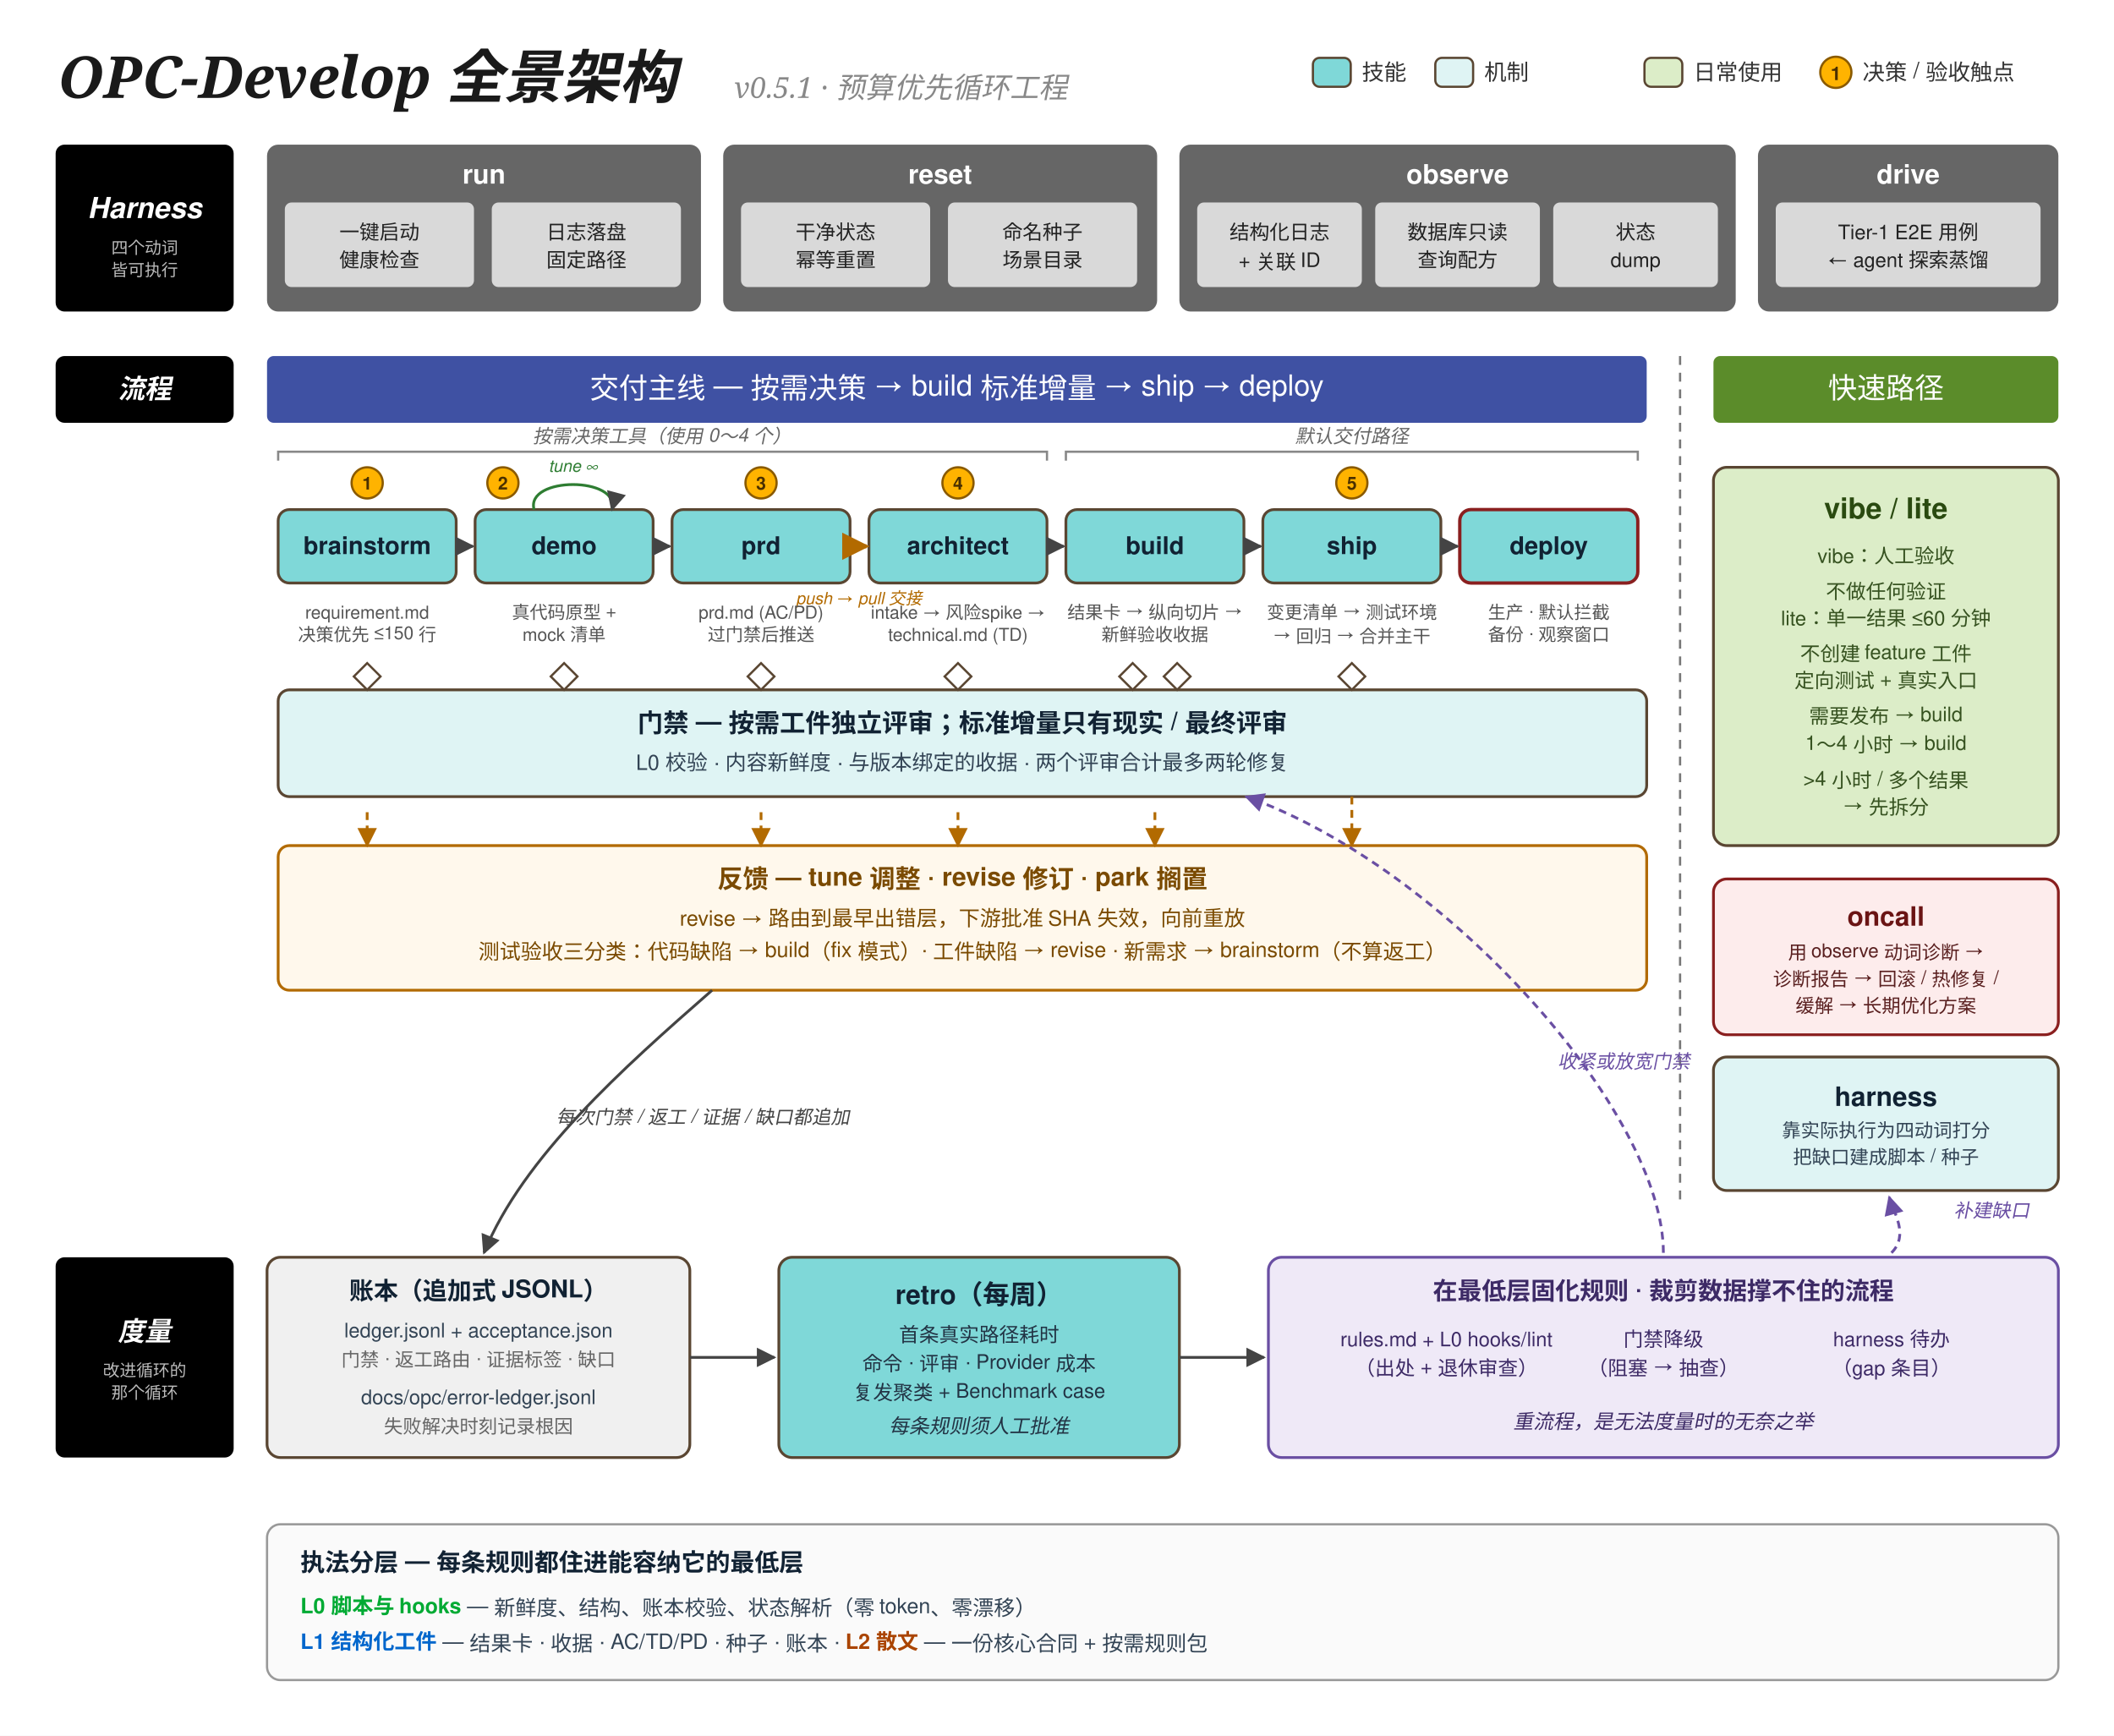
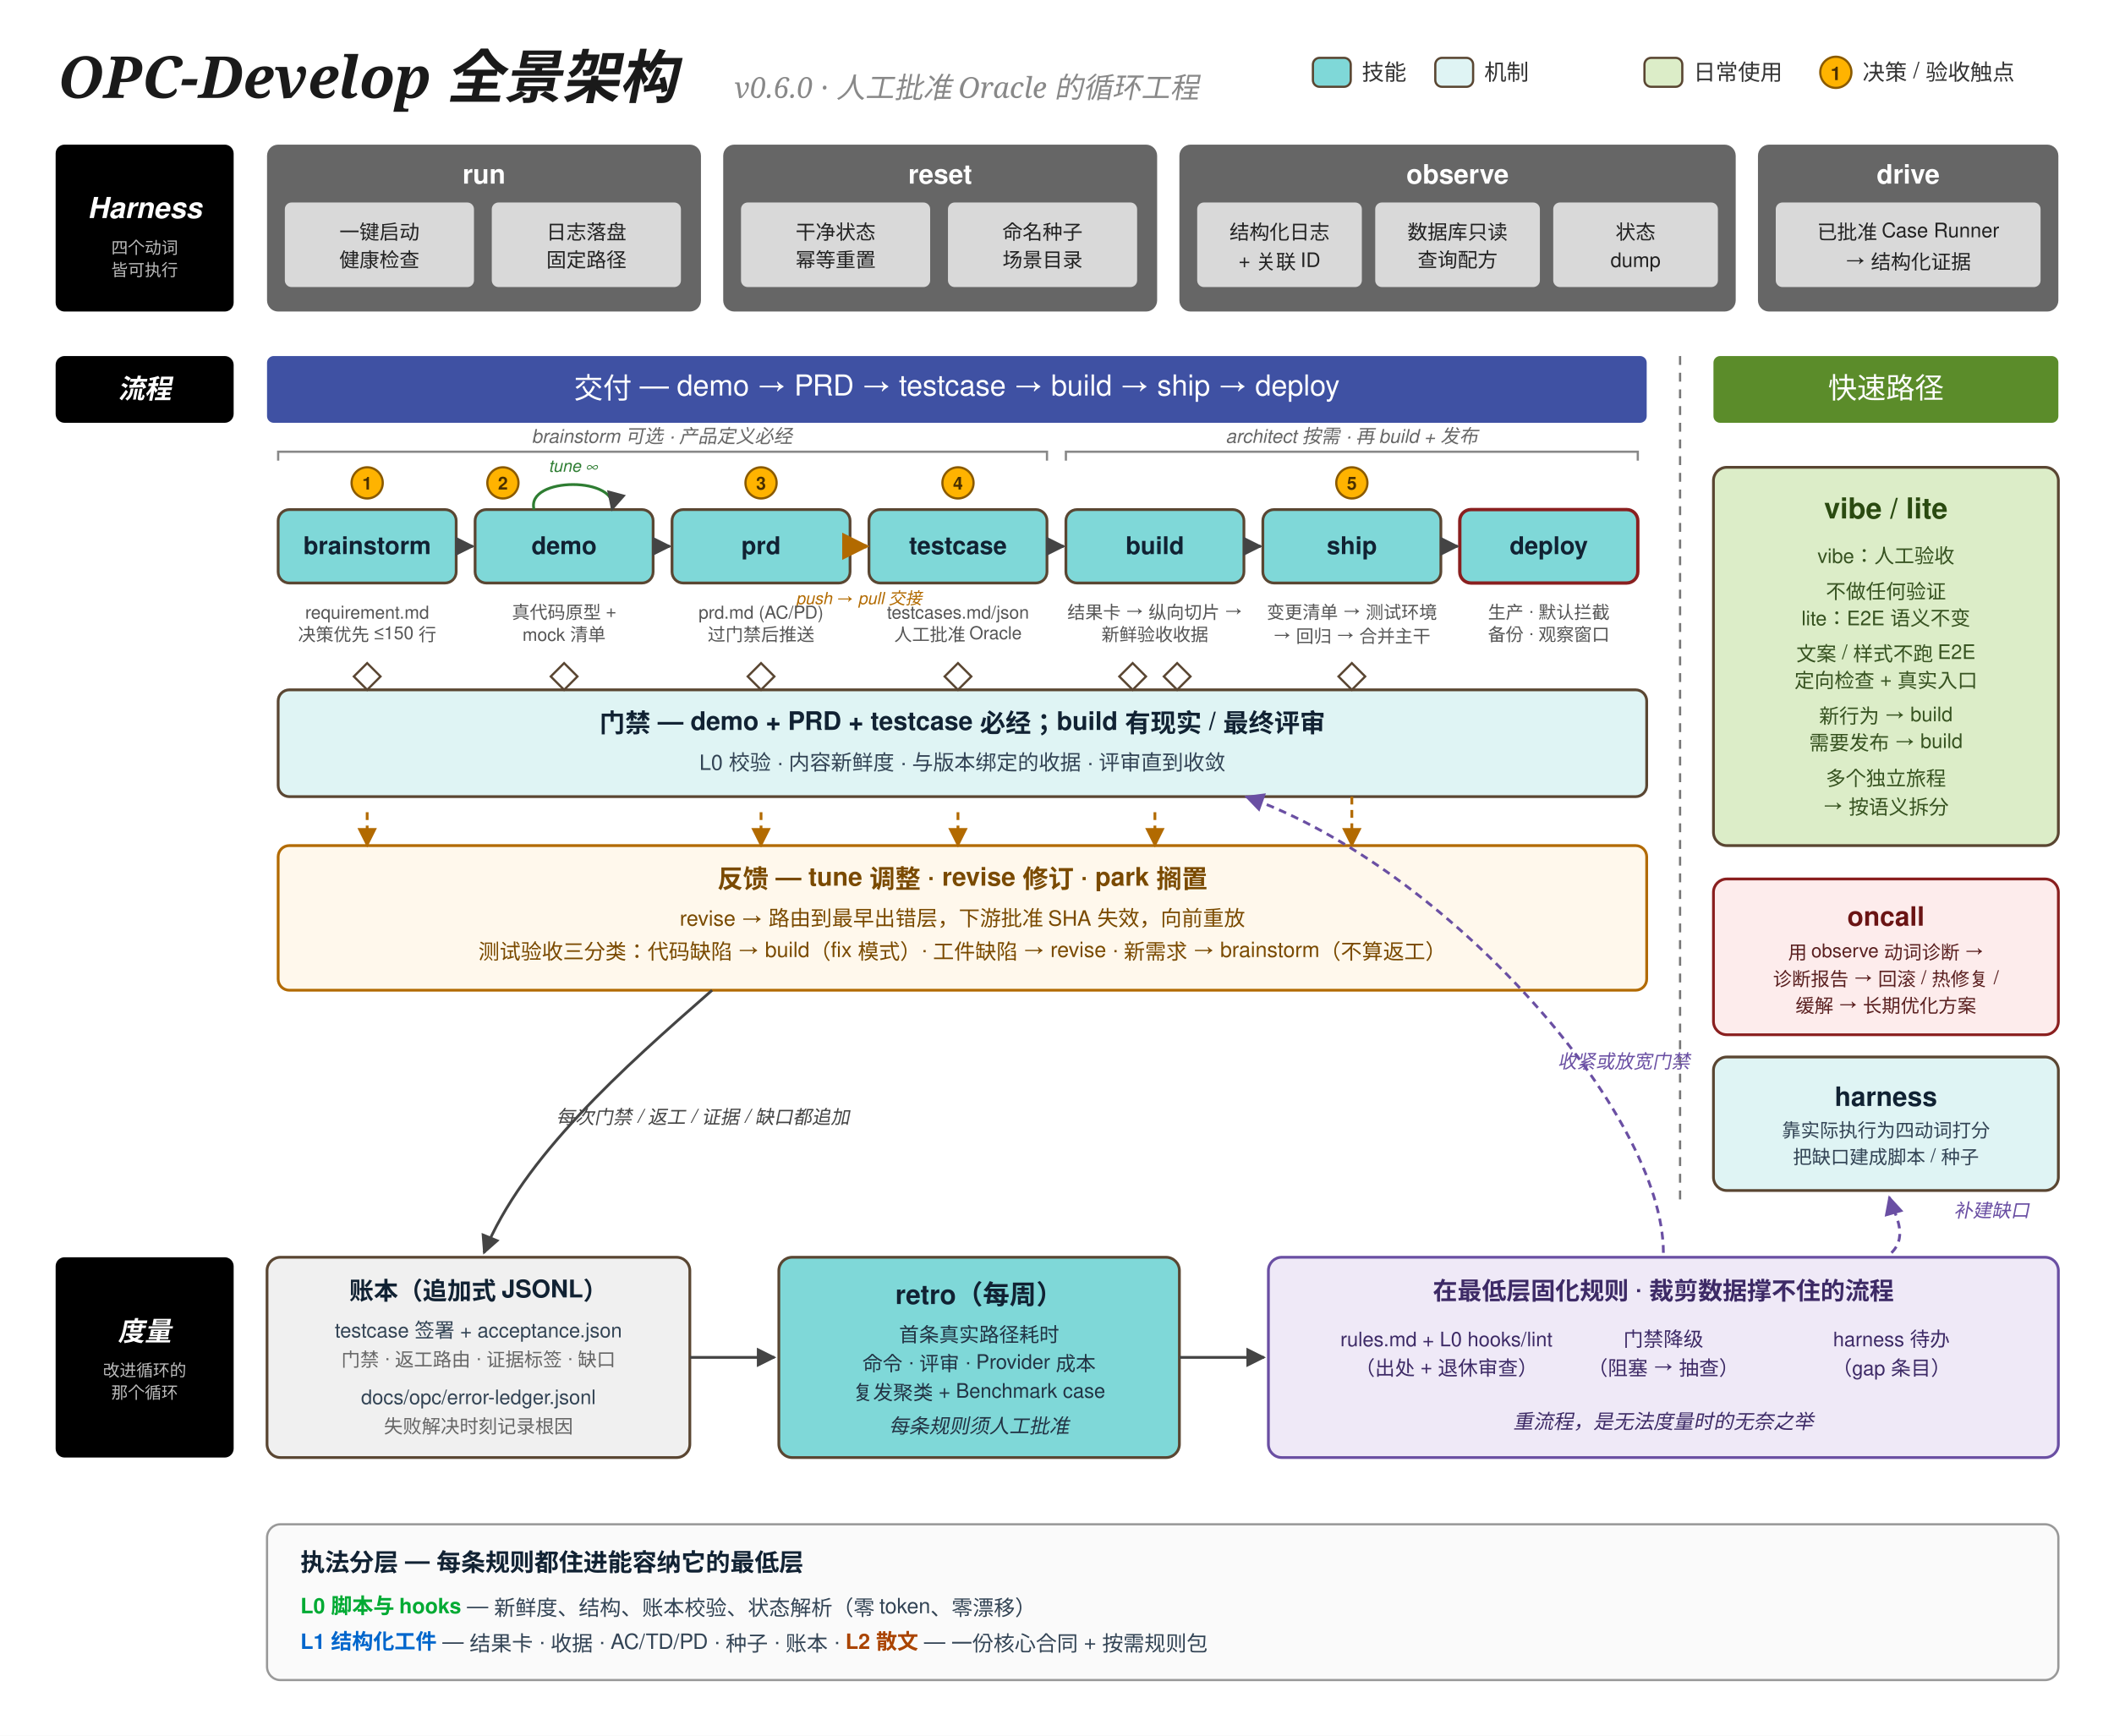
<svg xmlns="http://www.w3.org/2000/svg" width="1900" height="1560" viewBox="0 0 1900 1560" font-family="Helvetica, Arial, sans-serif">
  <defs>
    <marker id="arrow" viewBox="0 0 10 10" refX="9" refY="5" markerWidth="7" markerHeight="7" orient="auto-start-reverse">
      <path d="M 0 0 L 10 5 L 0 10 z" fill="#444" />
    </marker>
    <marker id="arrowAmber" viewBox="0 0 10 10" refX="9" refY="5" markerWidth="7" markerHeight="7" orient="auto-start-reverse">
      <path d="M 0 0 L 10 5 L 0 10 z" fill="#b26a00" />
    </marker>
    <marker id="arrowPurple" viewBox="0 0 10 10" refX="9" refY="5" markerWidth="7" markerHeight="7" orient="auto-start-reverse">
      <path d="M 0 0 L 10 5 L 0 10 z" fill="#6a4fa3" />
    </marker>
  </defs>
  <rect width="1900" height="1560" fill="#ffffff" />
  <text x="52" y="88" font-family="Georgia, serif" font-size="52" font-style="italic" font-weight="bold" fill="#1a1a1a">OPC-Develop 全景架构</text>
-   <text x="660" y="88" font-family="Georgia, serif" font-size="26" font-style="italic" fill="#888">v0.5.1 · 预算优先循环工程</text>
+   <text x="660" y="88" font-family="Georgia, serif" font-size="26" font-style="italic" fill="#888">v0.6.0 · 人工批准 Oracle 的循环工程</text>
  <g font-size="20" fill="#333">
    <rect x="1180" y="52" width="34" height="26" rx="6" fill="#7fd8d8" stroke="#5a4632" stroke-width="2" />
    <text x="1224" y="72">技能</text>
    <rect x="1290" y="52" width="34" height="26" rx="6" fill="#dff4f4" stroke="#5a4632" stroke-width="2" />
    <text x="1334" y="72">机制</text>
    <rect x="1478" y="52" width="34" height="26" rx="6" fill="#dcedc8" stroke="#5a4632" stroke-width="2" />
    <text x="1522" y="72">日常使用</text>
    <circle cx="1650" cy="65" r="14" fill="#ffb300" stroke="#8a5a00" stroke-width="2" />
    <text x="1650" y="72" text-anchor="middle" font-size="17" font-weight="bold" fill="#4a3000">1</text>
    <text x="1674" y="72">决策 / 验收触点</text>
  </g>
  <rect x="50" y="130" width="160" height="150" rx="8" fill="#000" />
  <text x="130" y="196" text-anchor="middle" font-size="26" font-style="italic" font-weight="bold" fill="#fff">Harness</text>
  <text x="130" y="228" text-anchor="middle" font-size="15" fill="#bbb">四个动词</text>
  <text x="130" y="248" text-anchor="middle" font-size="15" fill="#bbb">皆可执行</text>
  <g>
    <rect x="240" y="130" width="390" height="150" rx="10" fill="#666" />
    <text x="435" y="165" text-anchor="middle" font-size="24" font-weight="bold" fill="#fff">run</text>
    <rect x="256" y="182" width="170" height="76" rx="6" fill="#d9d9d9" />
    <text x="341" y="215" text-anchor="middle" font-size="18" fill="#222">一键启动</text>
    <text x="341" y="240" text-anchor="middle" font-size="18" fill="#222">健康检查</text>
    <rect x="442" y="182" width="170" height="76" rx="6" fill="#d9d9d9" />
    <text x="527" y="215" text-anchor="middle" font-size="18" fill="#222">日志落盘</text>
    <text x="527" y="240" text-anchor="middle" font-size="18" fill="#222">固定路径</text>
    <rect x="650" y="130" width="390" height="150" rx="10" fill="#666" />
    <text x="845" y="165" text-anchor="middle" font-size="24" font-weight="bold" fill="#fff">reset</text>
    <rect x="666" y="182" width="170" height="76" rx="6" fill="#d9d9d9" />
    <text x="751" y="215" text-anchor="middle" font-size="18" fill="#222">干净状态</text>
    <text x="751" y="240" text-anchor="middle" font-size="18" fill="#222">幂等重置</text>
    <rect x="852" y="182" width="170" height="76" rx="6" fill="#d9d9d9" />
    <text x="937" y="215" text-anchor="middle" font-size="18" fill="#222">命名种子</text>
    <text x="937" y="240" text-anchor="middle" font-size="18" fill="#222">场景目录</text>
    <rect x="1060" y="130" width="500" height="150" rx="10" fill="#666" />
    <text x="1310" y="165" text-anchor="middle" font-size="24" font-weight="bold" fill="#fff">observe</text>
    <rect x="1076" y="182" width="148" height="76" rx="6" fill="#d9d9d9" />
    <text x="1150" y="215" text-anchor="middle" font-size="18" fill="#222">结构化日志</text>
    <text x="1150" y="240" text-anchor="middle" font-size="18" fill="#222">+ 关联 ID</text>
    <rect x="1236" y="182" width="148" height="76" rx="6" fill="#d9d9d9" />
    <text x="1310" y="215" text-anchor="middle" font-size="18" fill="#222">数据库只读</text>
    <text x="1310" y="240" text-anchor="middle" font-size="18" fill="#222">查询配方</text>
    <rect x="1396" y="182" width="148" height="76" rx="6" fill="#d9d9d9" />
    <text x="1470" y="215" text-anchor="middle" font-size="18" fill="#222">状态</text>
    <text x="1470" y="240" text-anchor="middle" font-size="18" fill="#222">dump</text>
    <rect x="1580" y="130" width="270" height="150" rx="10" fill="#666" />
    <text x="1715" y="165" text-anchor="middle" font-size="24" font-weight="bold" fill="#fff">drive</text>
    <rect x="1596" y="182" width="238" height="76" rx="6" fill="#d9d9d9" />
-     <text x="1715" y="215" text-anchor="middle" font-size="18" fill="#222">Tier-1 E2E 用例</text>
-     <text x="1715" y="240" text-anchor="middle" font-size="18" fill="#222">← agent 探索蒸馏</text>
+     <text x="1715" y="215" text-anchor="middle" font-size="18" fill="#222">已批准 Case Runner</text>
+     <text x="1715" y="240" text-anchor="middle" font-size="18" fill="#222">→ 结构化证据</text>
  </g>
  <rect x="50" y="320" width="160" height="60" rx="8" fill="#000" />
  <text x="130" y="358" text-anchor="middle" font-size="24" font-style="italic" font-weight="bold" fill="#fff">流程</text>
  <rect x="240" y="320" width="1240" height="60" rx="6" fill="#3f51a3" />
-   <text x="860" y="358" text-anchor="middle" font-size="26" fill="#fff">交付主线 — 按需决策 → build 标准增量 → ship → deploy</text>
+   <text x="860" y="358" text-anchor="middle" font-size="26" fill="#fff">交付 — demo → PRD → testcase → build → ship → deploy</text>
  <line x1="1510" y1="320" x2="1510" y2="1080" stroke="#777" stroke-width="2" stroke-dasharray="8,7" />
  <rect x="1540" y="320" width="310" height="60" rx="6" fill="#5b8c2a" />
  <text x="1695" y="358" text-anchor="middle" font-size="26" fill="#fff">快速路径</text>
  <g stroke="#888" stroke-width="2" fill="none">
    <path d="M 250 414 L 250 406 L 941 406 L 941 414" />
    <path d="M 958 414 L 958 406 L 1472 406 L 1472 414" />
  </g>
-   <text x="595" y="398" text-anchor="middle" font-size="17" font-style="italic" fill="#666">按需决策工具（使用 0～4 个）</text>
-   <text x="1215" y="398" text-anchor="middle" font-size="17" font-style="italic" fill="#666">默认交付路径</text>
+   <text x="595" y="398" text-anchor="middle" font-size="17" font-style="italic" fill="#666">brainstorm 可选 · 产品定义必经</text>
+   <text x="1215" y="398" text-anchor="middle" font-size="17" font-style="italic" fill="#666">architect 按需 · 再 build + 发布</text>
  <g font-size="22" font-weight="bold" fill="#123">
    <circle cx="330" cy="434" r="14" fill="#ffb300" stroke="#8a5a00" stroke-width="2" />
    <text x="330" y="440" text-anchor="middle" font-size="16" fill="#4a3000">1</text>
    <rect x="250" y="458" width="160" height="66" rx="10" fill="#7fd8d8" stroke="#5a4632" stroke-width="2.5" />
    <text x="330" y="498" text-anchor="middle">brainstorm</text>
    <circle cx="452" cy="434" r="14" fill="#ffb300" stroke="#8a5a00" stroke-width="2" />
    <text x="452" y="440" text-anchor="middle" font-size="16" fill="#4a3000">2</text>
    <rect x="427" y="458" width="160" height="66" rx="10" fill="#7fd8d8" stroke="#5a4632" stroke-width="2.5" />
    <text x="507" y="498" text-anchor="middle">demo</text>
    <circle cx="684" cy="434" r="14" fill="#ffb300" stroke="#8a5a00" stroke-width="2" />
    <text x="684" y="440" text-anchor="middle" font-size="16" fill="#4a3000">3</text>
    <rect x="604" y="458" width="160" height="66" rx="10" fill="#7fd8d8" stroke="#5a4632" stroke-width="2.5" />
    <text x="684" y="498" text-anchor="middle">prd</text>
    <circle cx="861" cy="434" r="14" fill="#ffb300" stroke="#8a5a00" stroke-width="2" />
    <text x="861" y="440" text-anchor="middle" font-size="16" fill="#4a3000">4</text>
    <rect x="781" y="458" width="160" height="66" rx="10" fill="#7fd8d8" stroke="#5a4632" stroke-width="2.5" />
-     <text x="861" y="498" text-anchor="middle">architect</text>
+     <text x="861" y="498" text-anchor="middle">testcase</text>
    <rect x="958" y="458" width="160" height="66" rx="10" fill="#7fd8d8" stroke="#5a4632" stroke-width="2.5" />
    <text x="1038" y="498" text-anchor="middle">build</text>
    <circle cx="1215" cy="434" r="14" fill="#ffb300" stroke="#8a5a00" stroke-width="2" />
    <text x="1215" y="440" text-anchor="middle" font-size="16" fill="#4a3000">5</text>
    <rect x="1135" y="458" width="160" height="66" rx="10" fill="#7fd8d8" stroke="#5a4632" stroke-width="2.5" />
    <text x="1215" y="498" text-anchor="middle">ship</text>
    <rect x="1312" y="458" width="160" height="66" rx="10" fill="#7fd8d8" stroke="#8a1f1f" stroke-width="3" />
    <text x="1392" y="498" text-anchor="middle">deploy</text>
  </g>
  <g stroke="#444" stroke-width="2.5" fill="none">
    <line x1="410" y1="491" x2="425" y2="491" marker-end="url(#arrow)" />
    <line x1="587" y1="491" x2="602" y2="491" marker-end="url(#arrow)" />
    <line x1="941" y1="491" x2="956" y2="491" marker-end="url(#arrow)" />
    <line x1="1118" y1="491" x2="1133" y2="491" marker-end="url(#arrow)" />
    <line x1="1295" y1="491" x2="1310" y2="491" marker-end="url(#arrow)" />
  </g>
  <line x1="764" y1="491" x2="779" y2="491" stroke="#b26a00" stroke-width="3.5" marker-end="url(#arrowAmber)" />
  <text x="772" y="543" text-anchor="middle" font-size="15" font-style="italic" fill="#b26a00">push → pull 交接</text>
  <path d="M 480 458 C 472 428, 558 428, 550 458" stroke="#2e7d32" stroke-width="2.5" fill="none" marker-end="url(#arrow)" />
  <text x="515" y="424" text-anchor="middle" font-size="15" fill="#2e7d32" font-style="italic">tune ∞</text>
  <g font-size="16" fill="#555" text-anchor="middle">
    <text x="330" y="556">requirement.md</text>
    <text x="330" y="576">决策优先 ≤150 行</text>
    <text x="507" y="556">真代码原型 +</text>
    <text x="507" y="576">mock 清单</text>
    <text x="684" y="556">prd.md (AC/PD)</text>
    <text x="684" y="576">过门禁后推送</text>
-     <text x="861" y="556">intake → 风险spike →</text>
-     <text x="861" y="576">technical.md (TD)</text>
+     <text x="861" y="556">testcases.md/json</text>
+     <text x="861" y="576">人工批准 Oracle</text>
    <text x="1038" y="556">结果卡 → 纵向切片 →</text>
    <text x="1038" y="576">新鲜验收收据</text>
    <text x="1215" y="556">变更清单 → 测试环境</text>
    <text x="1215" y="576">→ 回归 → 合并主干</text>
    <text x="1392" y="556">生产 · 默认拦截</text>
    <text x="1392" y="576">备份 · 观察窗口</text>
  </g>
  <rect x="250" y="620" width="1230" height="96" rx="10" fill="#dff4f4" stroke="#5a4632" stroke-width="2.5" />
-   <text x="865" y="658" text-anchor="middle" font-size="23" font-weight="bold" fill="#123">门禁 — 按需工件独立评审；标准增量只有现实 / 最终评审</text>
-   <text x="865" y="692" text-anchor="middle" font-size="19" fill="#345">L0 校验 · 内容新鲜度 · 与版本绑定的收据 · 两个评审合计最多两轮修复</text>
+   <text x="865" y="658" text-anchor="middle" font-size="23" font-weight="bold" fill="#123">门禁 — demo + PRD + testcase 必经；build 有现实 / 最终评审</text>
+   <text x="865" y="692" text-anchor="middle" font-size="19" fill="#345">L0 校验 · 内容新鲜度 · 与版本绑定的收据 · 评审直到收敛</text>
  <g fill="#fff" stroke="#5a4632" stroke-width="2">
    <path d="M 330 596 l 12 12 l -12 12 l -12 -12 z" />
    <path d="M 507 596 l 12 12 l -12 12 l -12 -12 z" />
    <path d="M 684 596 l 12 12 l -12 12 l -12 -12 z" />
    <path d="M 861 596 l 12 12 l -12 12 l -12 -12 z" />
    <path d="M 1018 596 l 12 12 l -12 12 l -12 -12 z" />
    <path d="M 1058 596 l 12 12 l -12 12 l -12 -12 z" />
    <path d="M 1215 596 l 12 12 l -12 12 l -12 -12 z" />
  </g>
  <rect x="250" y="760" width="1230" height="130" rx="10" fill="#fff8ec" stroke="#b26a00" stroke-width="2.5" />
  <text x="865" y="798" text-anchor="middle" font-size="23" font-weight="bold" fill="#7a4a00">反馈 — tune 调整 · revise 修订 · park 搁置</text>
  <text x="865" y="832" text-anchor="middle" font-size="19" fill="#7a4a00">revise → 路由到最早出错层，下游批准 SHA 失效，向前重放</text>
  <text x="865" y="862" text-anchor="middle" font-size="19" fill="#7a4a00">测试验收三分类：代码缺陷 → build（fix 模式）· 工件缺陷 → revise · 新需求 → brainstorm（不算返工）</text>
  <g stroke="#b26a00" stroke-width="2.5" fill="none" stroke-dasharray="7,5">
    <path d="M 1215 760 C 1215 740, 1215 730, 1215 716" marker-end="url(#arrowAmber)" transform="rotate(180 1215 738)" />
    <path d="M 330 760 C 330 745, 330 740, 330 730" marker-end="url(#arrowAmber)" transform="rotate(180 330 745)" />
    <path d="M 684 760 C 684 745, 684 740, 684 730" marker-end="url(#arrowAmber)" transform="rotate(180 684 745)" />
    <path d="M 861 760 C 861 745, 861 740, 861 730" marker-end="url(#arrowAmber)" transform="rotate(180 861 745)" />
    <path d="M 1038 760 C 1038 745, 1038 740, 1038 730" marker-end="url(#arrowAmber)" transform="rotate(180 1038 745)" />
  </g>
  <rect x="1540" y="420" width="310" height="340" rx="12" fill="#dcedc8" stroke="#5a4632" stroke-width="2.5" />
  <text x="1695" y="466" text-anchor="middle" font-size="26" font-weight="bold" fill="#2a4a10">vibe / lite</text>
  <g font-size="18" fill="#365220" text-anchor="middle">
    <text x="1695" y="506">vibe：人工验收</text>
    <text x="1695" y="538">不做任何验证</text>
-     <text x="1695" y="562">lite：单一结果 ≤60 分钟</text>
-     <text x="1695" y="594">不创建 feature 工件</text>
-     <text x="1695" y="618">定向测试 + 真实入口</text>
-     <text x="1695" y="650">需要发布 → build</text>
-     <text x="1695" y="674">1～4 小时 → build</text>
-     <text x="1695" y="706">&gt;4 小时 / 多个结果</text>
-     <text x="1695" y="730">→ 先拆分</text>
+     <text x="1695" y="562">lite：E2E 语义不变</text>
+     <text x="1695" y="594">文案 / 样式不跑 E2E</text>
+     <text x="1695" y="618">定向检查 + 真实入口</text>
+     <text x="1695" y="650">新行为 → build</text>
+     <text x="1695" y="674">需要发布 → build</text>
+     <text x="1695" y="706">多个独立旅程</text>
+     <text x="1695" y="730">→ 按语义拆分</text>
  </g>
  <rect x="1540" y="790" width="310" height="140" rx="12" fill="#fdecec" stroke="#8a1f1f" stroke-width="2.5" />
  <text x="1695" y="832" text-anchor="middle" font-size="24" font-weight="bold" fill="#6a1414">oncall</text>
  <text x="1695" y="862" text-anchor="middle" font-size="17" fill="#5a2020">用 observe 动词诊断 →</text>
  <text x="1695" y="886" text-anchor="middle" font-size="17" fill="#5a2020">诊断报告 → 回滚 / 热修复 /</text>
  <text x="1695" y="910" text-anchor="middle" font-size="17" fill="#5a2020">缓解 → 长期优化方案</text>
  <rect x="1540" y="950" width="310" height="120" rx="12" fill="#dff4f4" stroke="#5a4632" stroke-width="2.5" />
  <text x="1695" y="994" text-anchor="middle" font-size="24" font-weight="bold" fill="#123">harness</text>
  <text x="1695" y="1022" text-anchor="middle" font-size="17" fill="#345">靠实际执行为四动词打分</text>
  <text x="1695" y="1046" text-anchor="middle" font-size="17" fill="#345">把缺口建成脚本 / 种子</text>
  <rect x="50" y="1130" width="160" height="180" rx="8" fill="#000" />
  <text x="130" y="1205" text-anchor="middle" font-size="24" font-style="italic" font-weight="bold" fill="#fff">度量</text>
  <text x="130" y="1237" text-anchor="middle" font-size="15" fill="#bbb">改进循环的</text>
  <text x="130" y="1257" text-anchor="middle" font-size="15" fill="#bbb">那个循环</text>
  <rect x="240" y="1130" width="380" height="180" rx="12" fill="#f0f0f0" stroke="#5a4632" stroke-width="2.5" />
  <text x="430" y="1168" text-anchor="middle" font-size="22" font-weight="bold" fill="#123">账本（追加式 JSONL）</text>
-   <text x="430" y="1202" text-anchor="middle" font-size="18" fill="#345">ledger.jsonl + acceptance.json</text>
+   <text x="430" y="1202" text-anchor="middle" font-size="18" fill="#345">testcase 签署 + acceptance.json</text>
  <text x="430" y="1228" text-anchor="middle" font-size="17" fill="#666">门禁 · 返工路由 · 证据标签 · 缺口</text>
  <text x="430" y="1262" text-anchor="middle" font-size="18" fill="#345">docs/opc/error-ledger.jsonl</text>
  <text x="430" y="1288" text-anchor="middle" font-size="17" fill="#666">失败解决时刻记录根因</text>
  <rect x="700" y="1130" width="360" height="180" rx="12" fill="#7fd8d8" stroke="#5a4632" stroke-width="2.5" />
  <text x="880" y="1172" text-anchor="middle" font-size="24" font-weight="bold" fill="#123">retro（每周）</text>
  <text x="880" y="1206" text-anchor="middle" font-size="18" fill="#234">首条真实路径耗时</text>
  <text x="880" y="1232" text-anchor="middle" font-size="18" fill="#234">命令 · 评审 · Provider 成本</text>
  <text x="880" y="1258" text-anchor="middle" font-size="18" fill="#234">复发聚类 + Benchmark case</text>
  <text x="880" y="1288" text-anchor="middle" font-size="18" font-style="italic" fill="#234">每条规则须人工批准</text>
  <rect x="1140" y="1130" width="710" height="180" rx="12" fill="#efe9f7" stroke="#6a4fa3" stroke-width="2.5" />
  <text x="1495" y="1168" text-anchor="middle" font-size="22" font-weight="bold" fill="#3d2a66">在最低层固化规则 · 裁剪数据撑不住的流程</text>
  <g font-size="18" fill="#3d2a66" text-anchor="middle">
    <text x="1300" y="1210">rules.md + L0 hooks/lint</text>
    <text x="1300" y="1236">（出处 + 退休审查）</text>
    <text x="1495" y="1210">门禁降级</text>
    <text x="1495" y="1236">（阻塞 → 抽查）</text>
    <text x="1700" y="1210">harness 待办</text>
    <text x="1700" y="1236">（gap 条目）</text>
    <text x="1495" y="1284" font-style="italic">重流程，是无法度量时的无奈之举</text>
  </g>
  <g stroke="#444" stroke-width="2.5" fill="none">
    <path d="M 640 890 C 560 960, 470 1040, 435 1126" marker-end="url(#arrow)" />
    <line x1="620" y1="1220" x2="696" y2="1220" marker-end="url(#arrow)" />
    <line x1="1060" y1="1220" x2="1136" y2="1220" marker-end="url(#arrow)" />
  </g>
  <text x="500" y="1010" font-size="17" fill="#444" font-style="italic">每次门禁 / 返工 / 证据 / 缺口都追加</text>
  <g stroke="#6a4fa3" stroke-width="2.5" fill="none" stroke-dasharray="7,5">
    <path d="M 1495 1126 C 1495 1000, 1300 780, 1120 716" marker-end="url(#arrowPurple)" />
    <path d="M 1700 1126 C 1716 1110, 1702 1090, 1698 1076" marker-end="url(#arrowPurple)" />
  </g>
  <text x="1400" y="960" font-size="17" fill="#6a4fa3" font-style="italic">收紧或放宽门禁</text>
  <text x="1790" y="1094" font-size="17" fill="#6a4fa3" font-style="italic" text-anchor="middle">补建缺口</text>
  <rect x="240" y="1370" width="1610" height="140" rx="12" fill="#fafafa" stroke="#999" stroke-width="2" />
  <text x="270" y="1412" font-size="22" font-weight="bold" fill="#123">执法分层 — 每条规则都住进能容纳它的最低层</text>
  <g font-size="19" fill="#345">
    <text x="270" y="1450">
      <tspan font-weight="bold" fill="#0a3">L0 脚本与 hooks</tspan> — 新鲜度、结构、账本校验、状态解析（零 token、零漂移）</text>
    <text x="270" y="1482">
      <tspan font-weight="bold" fill="#06c">L1 结构化工件</tspan> — 结果卡 · 收据 · AC/TD/PD · 种子 · 账本   ·   <tspan font-weight="bold" fill="#a40">L2 散文</tspan> — 一份核心合同 + 按需规则包</text>
  </g>
</svg>
